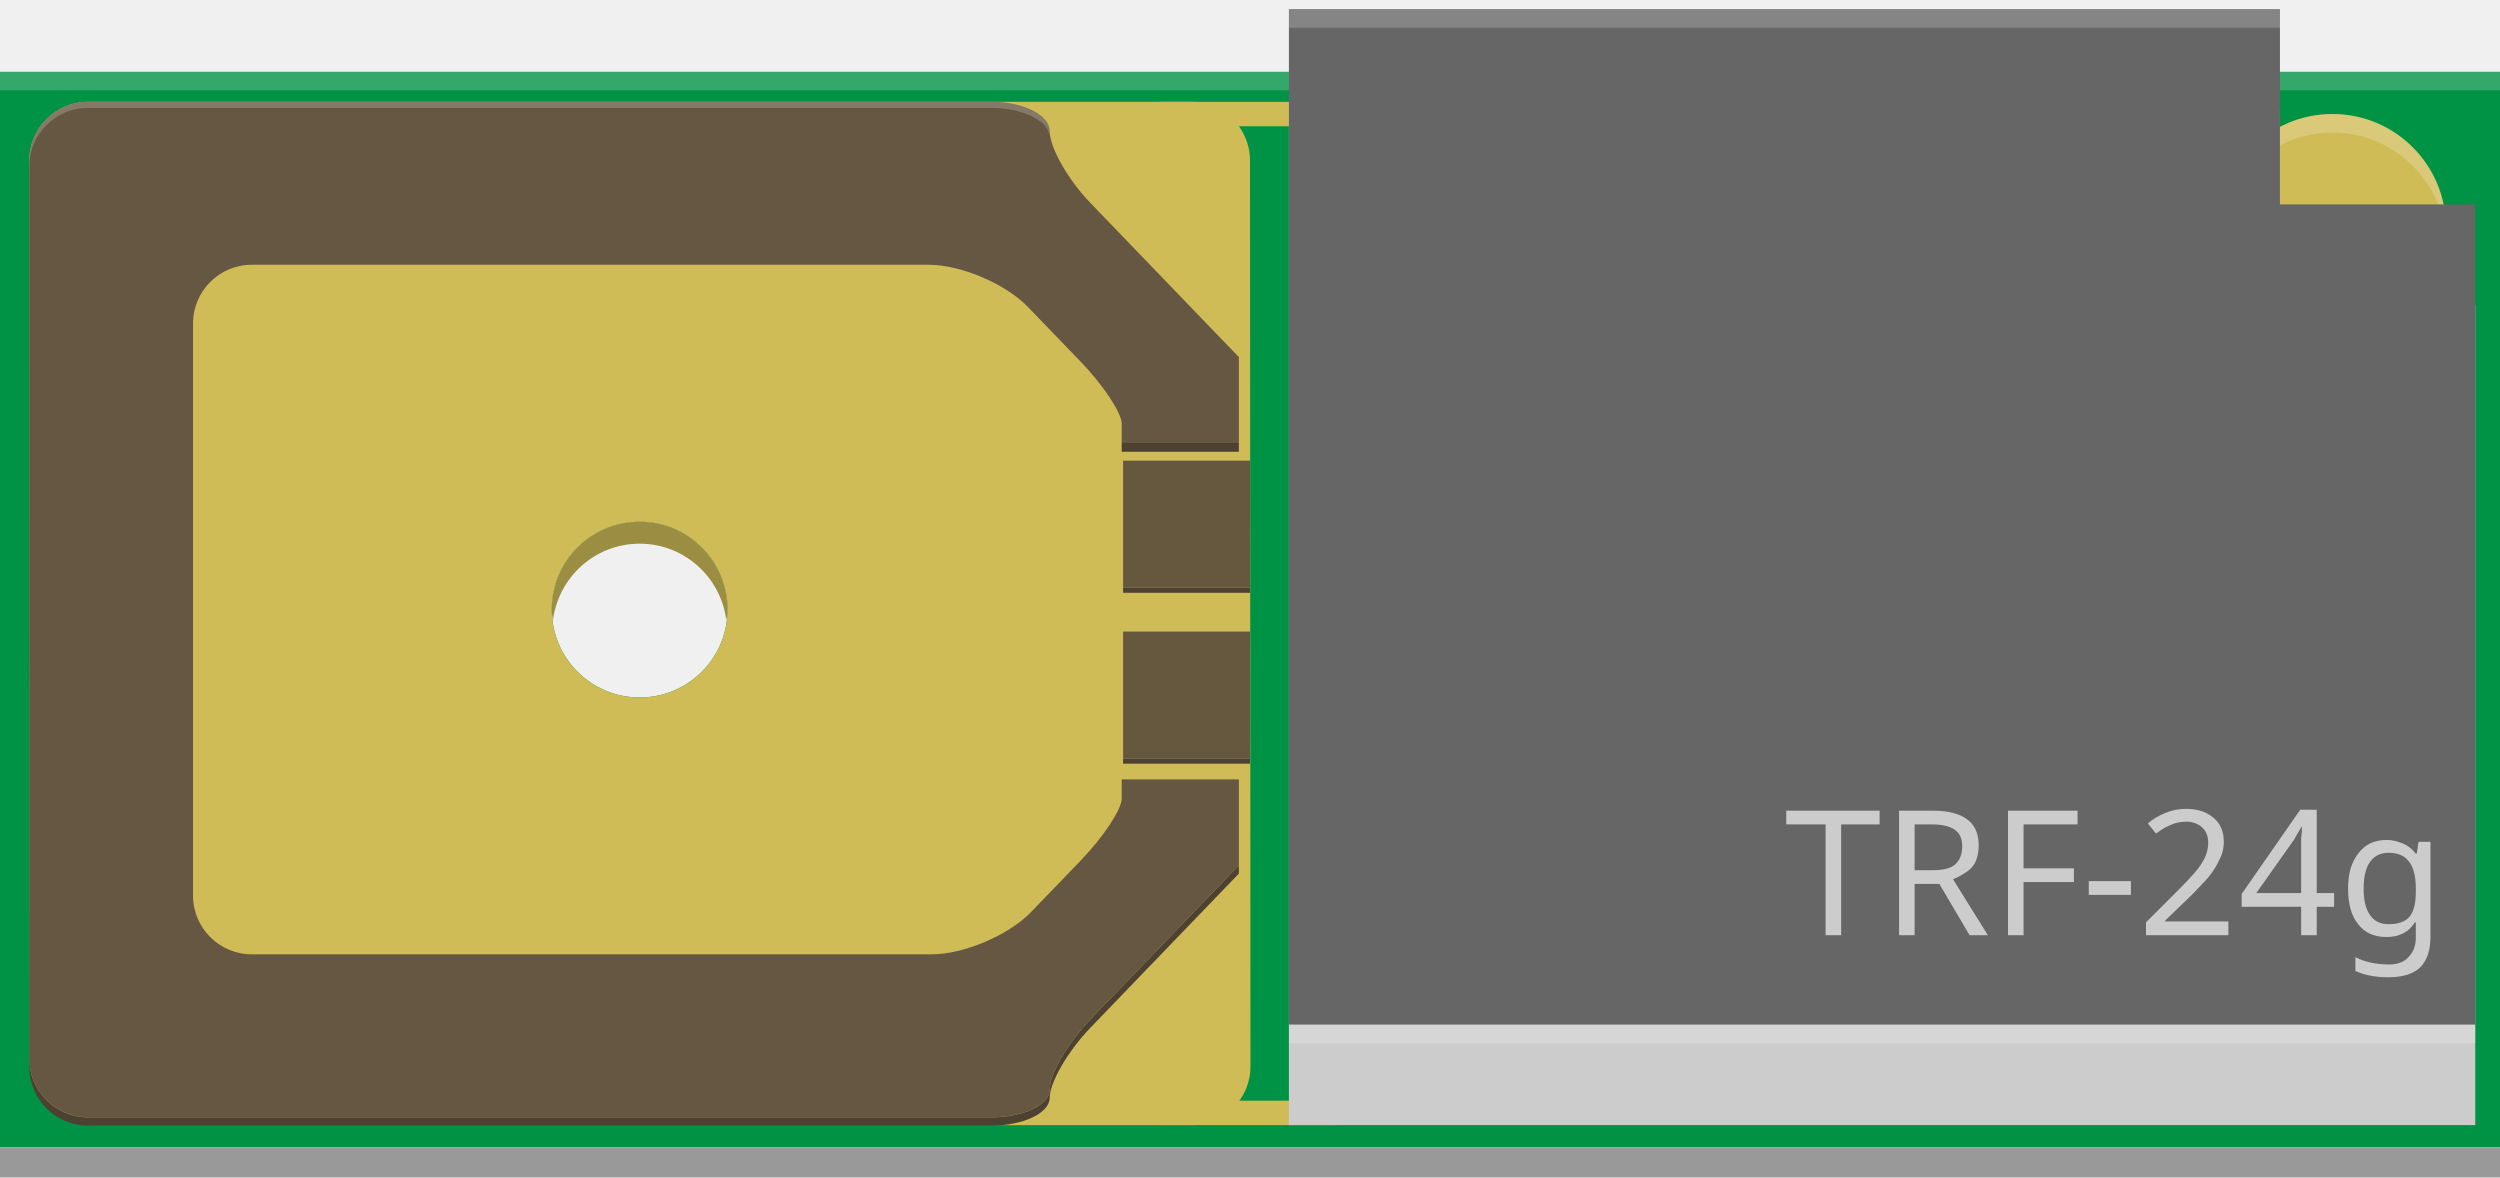
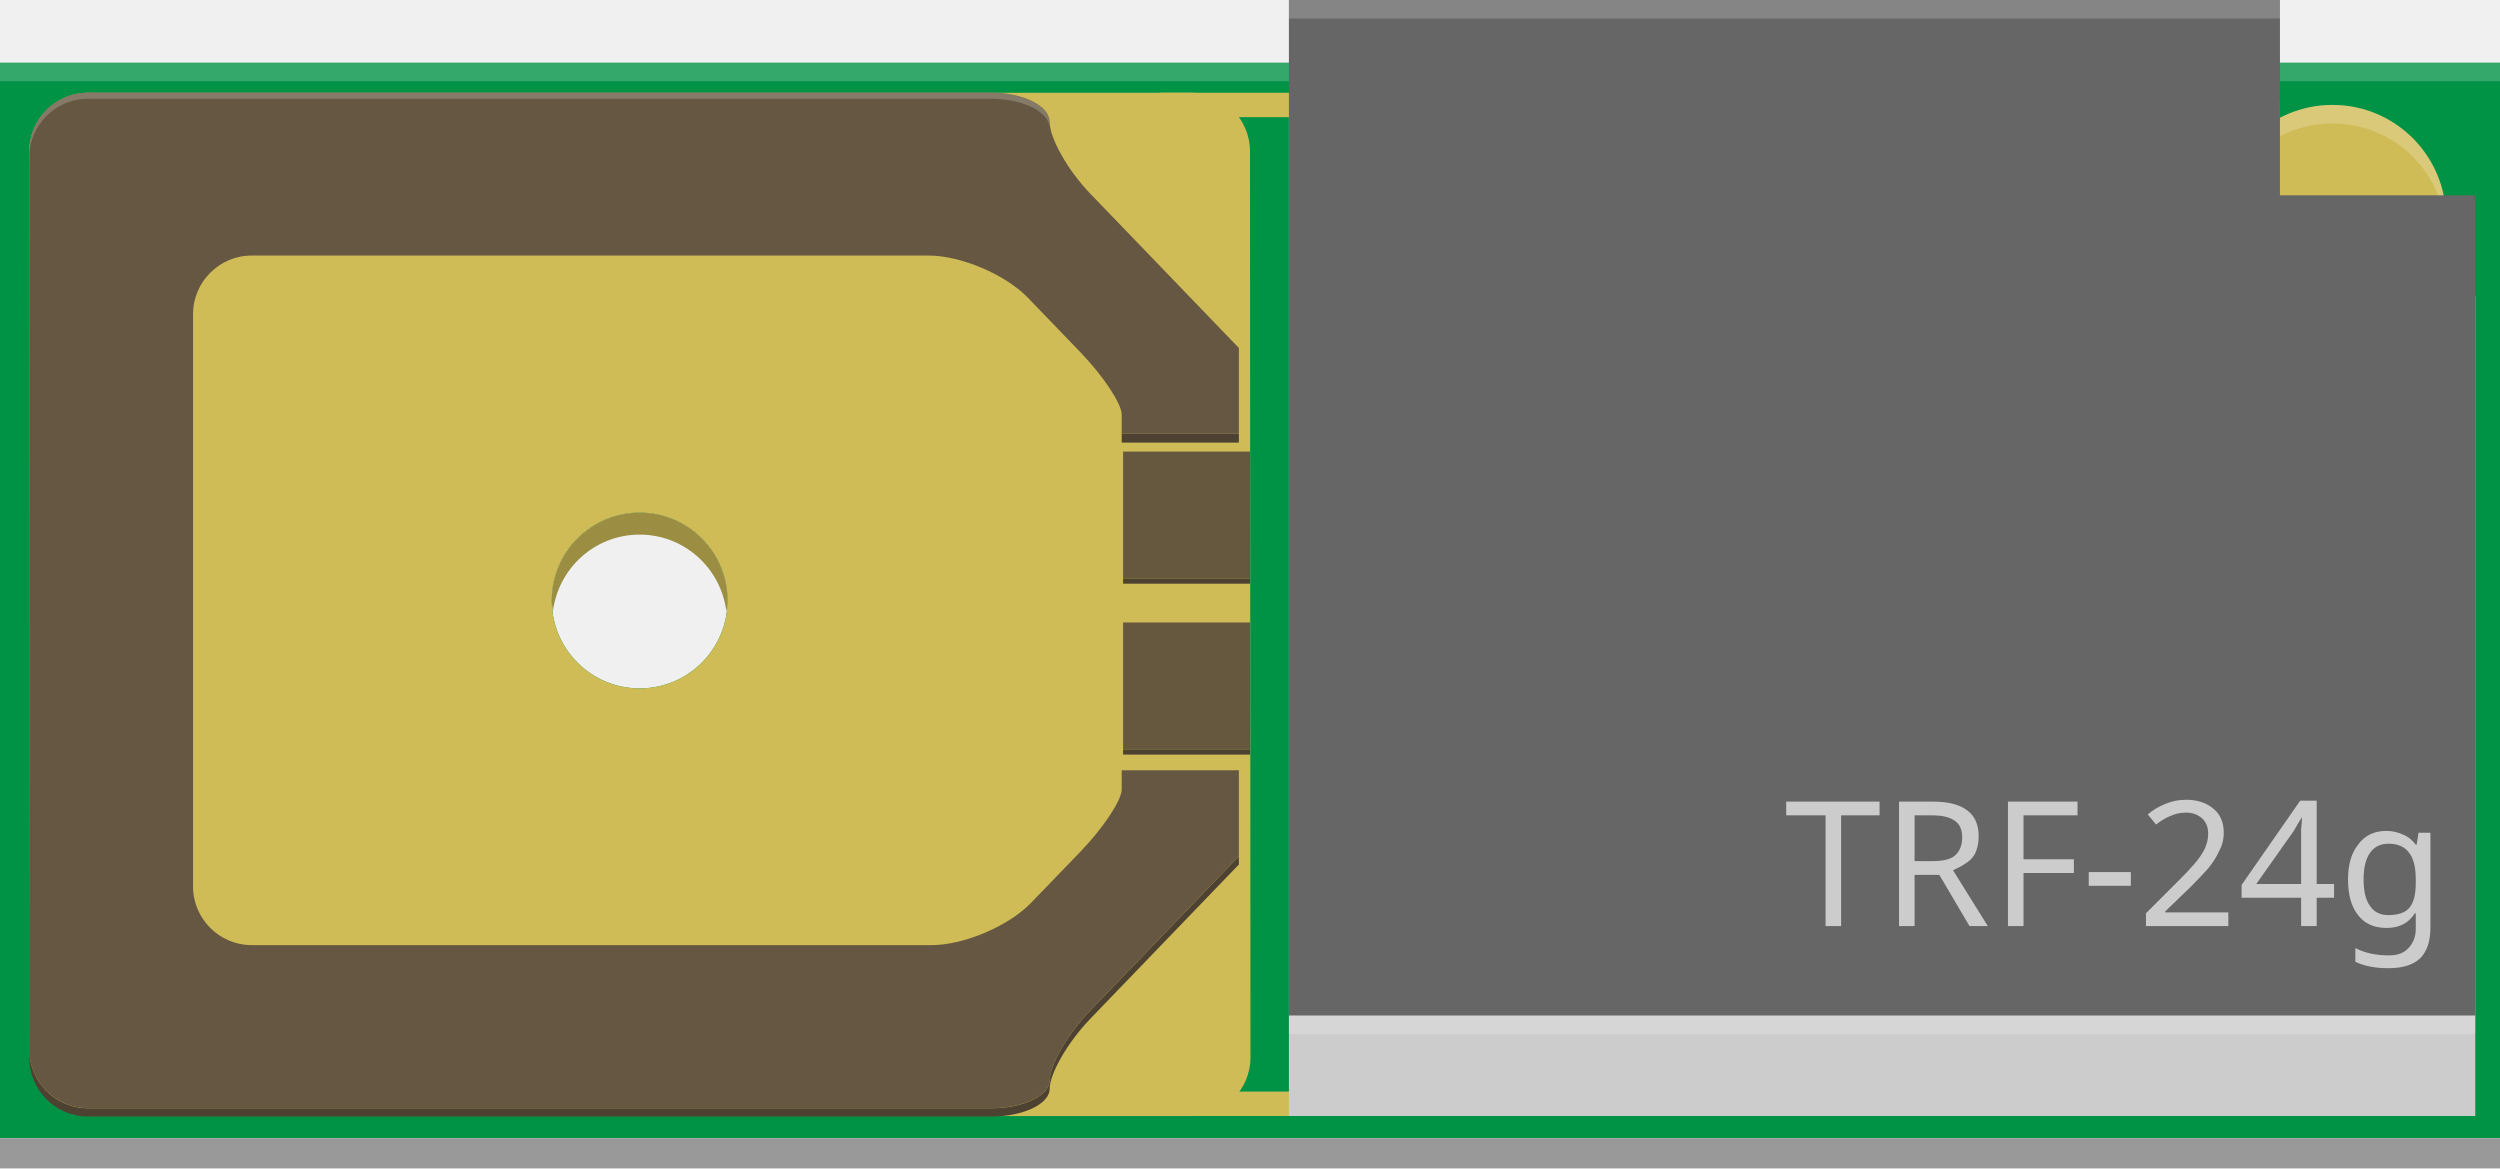
- <svg xmlns="http://www.w3.org/2000/svg" version="1.1" id="Ebene_1" x="0px" y="0px" width="42.672px" height="20.097px" viewBox="-21.494 0 42.672 20.097" enable-background="new -21.494 0 42.672 20.097" xml:space="preserve">
-   <path fill="#009245" d="M-21.494,1.225v18.359h42.672V1.225H-21.494z M-10.576,11.905c-0.829,0-1.5-0.672-1.5-1.5  c0-0.829,0.671-1.5,1.5-1.5s1.5,0.671,1.5,1.5C-9.076,11.233-9.747,11.905-10.576,11.905z" />
-   <rect x="-21.494" y="1.225" opacity="0.2" fill="#FFFFFF" width="42.672" height="0.317" />
+ <svg xmlns="http://www.w3.org/2000/svg" version="1.1" id="Ebene_1" x="0px" y="0px" width="42.672px" height="19.942px" viewBox="0 0 42.672 19.942" enable-background="new 0 0 42.672 19.942" xml:space="preserve">
  <g>
-     <rect x="-21.494" y="19.584" fill="#999999" width="42.672" height="0.513" />
-     <circle fill="#CFBC56" cx="18.318" cy="3.884" r="1.938" />
-     <path fill="#CFBC56" d="M-1.158,1.738h-18.836c-0.55,0-1,0.45-1,1l0.008,15.467c0,0.55,0.45,1,1,1H-1.15c0.55,0,1-0.45,1-1   L-0.158,2.738C-0.158,2.188-0.608,1.738-1.158,1.738z M-10.576,11.905c-0.829,0-1.5-0.672-1.5-1.5c0-0.829,0.671-1.5,1.5-1.5   s1.5,0.671,1.5,1.5C-9.076,11.233-9.747,11.905-10.576,11.905z" />
+     <path fill="#009245" d="M0,1.07v18.358h42.672V1.07H0z M10.918,11.75c-0.829,0-1.5-0.672-1.5-1.5c0-0.829,0.671-1.5,1.5-1.5   c0.829,0,1.5,0.671,1.5,1.5C12.418,11.078,11.747,11.75,10.918,11.75z" />
+     <rect y="1.07" opacity="0.2" fill="#FFFFFF" enable-background="new    " width="42.672" height="0.316" />
    <g>
-       <rect x="-2.324" y="7.863" fill="#66583E" width="2.167" height="2.167" />
-       <rect x="-2.324" y="10.78" fill="#66583E" width="2.167" height="2.167" />
-       <rect x="-2.324" y="10.03" fill="#4D4132" width="2.167" height="0.088" />
-       <rect x="-2.324" y="12.947" fill="#4D4132" width="2.167" height="0.088" />
+       <rect y="19.428" fill="#999999" width="42.672" height="0.514" />
+       <circle fill="#CFBC56" cx="39.813" cy="3.729" r="1.938" />
+       <path fill="#CFBC56" d="M20.336,1.583H1.5c-0.55,0-1,0.45-1,1L0.508,18.05c0,0.55,0.45,1,1,1h18.836c0.55,0,1-0.45,1-1    L21.336,2.583C21.336,2.033,20.886,1.583,20.336,1.583z M10.918,11.75c-0.829,0-1.5-0.672-1.5-1.5c0-0.829,0.671-1.5,1.5-1.5    c0.829,0,1.5,0.671,1.5,1.5C12.418,11.078,11.747,11.75,10.918,11.75z" />
+       <g>
+         <rect x="19.17" y="7.708" fill="#66583E" width="2.167" height="2.167" />
+         <rect x="19.17" y="10.625" fill="#66583E" width="2.167" height="2.167" />
+         <rect x="19.17" y="9.875" fill="#4D4132" width="2.167" height="0.088" />
+         <rect x="19.17" y="12.792" fill="#4D4132" width="2.167" height="0.088" />
+       </g>
+       <path fill="#665742" d="M20.452,5.219L20.452,5.219l-0.92-0.956l-0.921-0.956c-0.382-0.396-0.694-0.945-0.694-1.223    s-0.45-0.503-1-0.503H1.5c-0.55,0-1,0.45-1,1v15.334c0,0.55,0.45,1,1,1h15.417c0.55,0,1-0.214,1-0.476s0.312-0.8,0.694-1.194    l0.921-0.956l1.614-1.676v-1.466h-2v0.328c0,0.183-0.313,0.654-0.694,1.051l-0.427,0.443l-0.429,0.444    c-0.382,0.395-1.144,0.719-1.693,0.719H4.295c-0.55,0-1-0.45-1-1v-9.77c0-0.55,0.45-1,1-1h11.556c0.55,0,1.312,0.324,1.694,0.72    l0.454,0.471l0.455,0.473c0.38,0.396,0.692,0.867,0.692,1.049v0.33h2V5.94L20.452,5.219z" />
+       <rect x="19.146" y="7.406" fill="#4D4132" width="2" height="0.149" />
+       <path opacity="0.2" fill="#FFFFFF" enable-background="new    " d="M0.5,2.686c0-0.55,0.45-1,1-1h15.417c0.55,0,1,0.228,1,0.504    V2.085c0-0.276-0.45-0.503-1-0.503H1.5c-0.55,0-1,0.45-1,1V2.686z" />
+       <rect x="19.804" y="1.583" fill="#CFBC56" width="2.975" height="0.417" />
+       <rect x="19.804" y="18.632" fill="#CFBC56" width="2.975" height="0.417" />
+       <polygon fill="#CCCCCC" points="38.916,1.715 22,1.715 22,19.049 42.25,19.049 42.25,5.049 38.916,5.049   " />
+       <path opacity="0.2" fill="#FFFFFF" enable-background="new    " d="M37.874,4.046c0-1.07,0.868-1.938,1.938-1.938    s1.938,0.867,1.938,1.938V3.728c0-1.069-0.867-1.938-1.938-1.938c-1.071,0-1.938,0.868-1.938,1.938V4.046z" />
+       <polygon fill="#666666" points="38.916,0 22,0 22,17.334 42.25,17.334 42.25,3.334 38.916,3.334   " />
    </g>
-     <path fill="#665742" d="M-1.042,5.375L-1.042,5.375l-0.92-0.956l-0.921-0.956C-3.265,3.067-3.577,2.517-3.577,2.24   s-0.45-0.503-1-0.503h-15.417c-0.55,0-1,0.45-1,1v15.334c0,0.55,0.45,1,1,1h15.417c0.55,0,1-0.214,1-0.476   c0-0.261,0.312-0.799,0.694-1.194l0.921-0.956l1.614-1.676v-1.466h-2v0.329c0,0.182-0.313,0.654-0.694,1.05l-0.427,0.444   l-0.429,0.444c-0.382,0.395-1.144,0.719-1.693,0.719h-11.608c-0.55,0-1-0.45-1-1V5.519c0-0.55,0.45-1,1-1h11.556   c0.55,0,1.312,0.324,1.694,0.72l0.454,0.471l0.455,0.472C-2.66,6.578-2.348,7.05-2.348,7.231v0.33h2V6.095L-1.042,5.375z" />
-     <rect x="-2.348" y="7.561" fill="#4D4132" width="2" height="0.15" />
-     <path opacity="0.2" fill="#FFFFFF" d="M-20.994,2.842c0-0.55,0.45-1,1-1h15.417c0.55,0,1,0.227,1,0.503V2.24   c0-0.276-0.45-0.503-1-0.503h-15.417c-0.55,0-1,0.45-1,1V2.842z" />
-     <rect x="-1.69" y="1.738" fill="#CFBC56" width="2.975" height="0.417" />
-     <rect x="-1.69" y="18.787" fill="#CFBC56" width="2.975" height="0.417" />
-     <polygon fill="#CCCCCC" points="17.422,1.87 0.506,1.87 0.506,19.204 20.756,19.204 20.756,5.204 17.422,5.204  " />
-     <path opacity="0.2" fill="#FFFFFF" d="M16.38,4.201c0-1.07,0.868-1.938,1.938-1.938s1.938,0.868,1.938,1.938V3.884   c0-1.07-0.867-1.938-1.938-1.938S16.38,2.814,16.38,3.884V4.201z" />
-     <polygon fill="#666666" points="17.422,0.155 0.506,0.155 0.506,17.489 20.756,17.489 20.756,3.489 17.422,3.489  " />
+     <path fill="#9B8D41" d="M10.918,9.125c0.765,0,1.388,0.574,1.481,1.313c0.008-0.063,0.019-0.123,0.019-0.188   c0-0.829-0.671-1.5-1.5-1.5c-0.829,0-1.5,0.671-1.5,1.5c0,0.064,0.011,0.125,0.019,0.188C9.53,9.699,10.153,9.125,10.918,9.125z" />
+     <rect x="22" y="17.334" opacity="0.2" fill="#FFFFFF" enable-background="new    " width="20.25" height="0.317" />
+     <rect x="22" y="0" opacity="0.2" fill="#FFFFFF" enable-background="new    " width="16.917" height="0.317" />
+     <path fill="#4D4132" d="M21.146,13.29v1.466l-1.614,1.676l-0.921,0.956c-0.382,0.396-0.694,0.935-0.694,1.194   c0,0.262-0.45,0.476-1,0.476H1.5c-0.55,0-1-0.449-1-1v-0.141c0,0.55,0.45,1,1,1h15.417c0.55,0,1-0.214,1-0.476   s0.312-0.8,0.694-1.194l0.921-0.956l1.614-1.676v-1.466V13.29z" />
+     <text transform="matrix(1 0 0 1 30.457 15.8074)" fill="#CCCCCC" font-family="'DroidSans'" font-size="2.988">TRF-24g</text>
  </g>
-   <path fill="#9B8D41" d="M-10.576,9.28c0.765,0,1.388,0.574,1.481,1.313c0.008-0.063,0.019-0.123,0.019-0.188  c0-0.829-0.671-1.5-1.5-1.5s-1.5,0.671-1.5,1.5c0,0.064,0.011,0.125,0.019,0.188C-11.964,9.854-11.341,9.28-10.576,9.28z" />
-   <rect x="0.506" y="17.489" opacity="0.2" fill="#FFFFFF" width="20.25" height="0.317" />
-   <rect x="0.506" y="0.155" opacity="0.2" fill="#FFFFFF" width="16.917" height="0.317" />
-   <path fill="#4D4132" d="M-0.348,13.445v1.466l-1.614,1.676l-0.921,0.956c-0.382,0.396-0.694,0.934-0.694,1.194  c0,0.262-0.45,0.476-1,0.476h-15.417c-0.55,0-1-0.45-1-1v-0.141c0,0.55,0.45,1,1,1h15.417c0.55,0,1-0.214,1-0.476  c0-0.261,0.312-0.799,0.694-1.194l0.921-0.956l1.614-1.676v-1.466V13.445z" />
-   <text transform="matrix(1 0 0 1 8.9636 15.9622)" fill="#CCCCCC" font-family="'DroidSans'" font-size="2.988">TRF-24g</text>
</svg>
